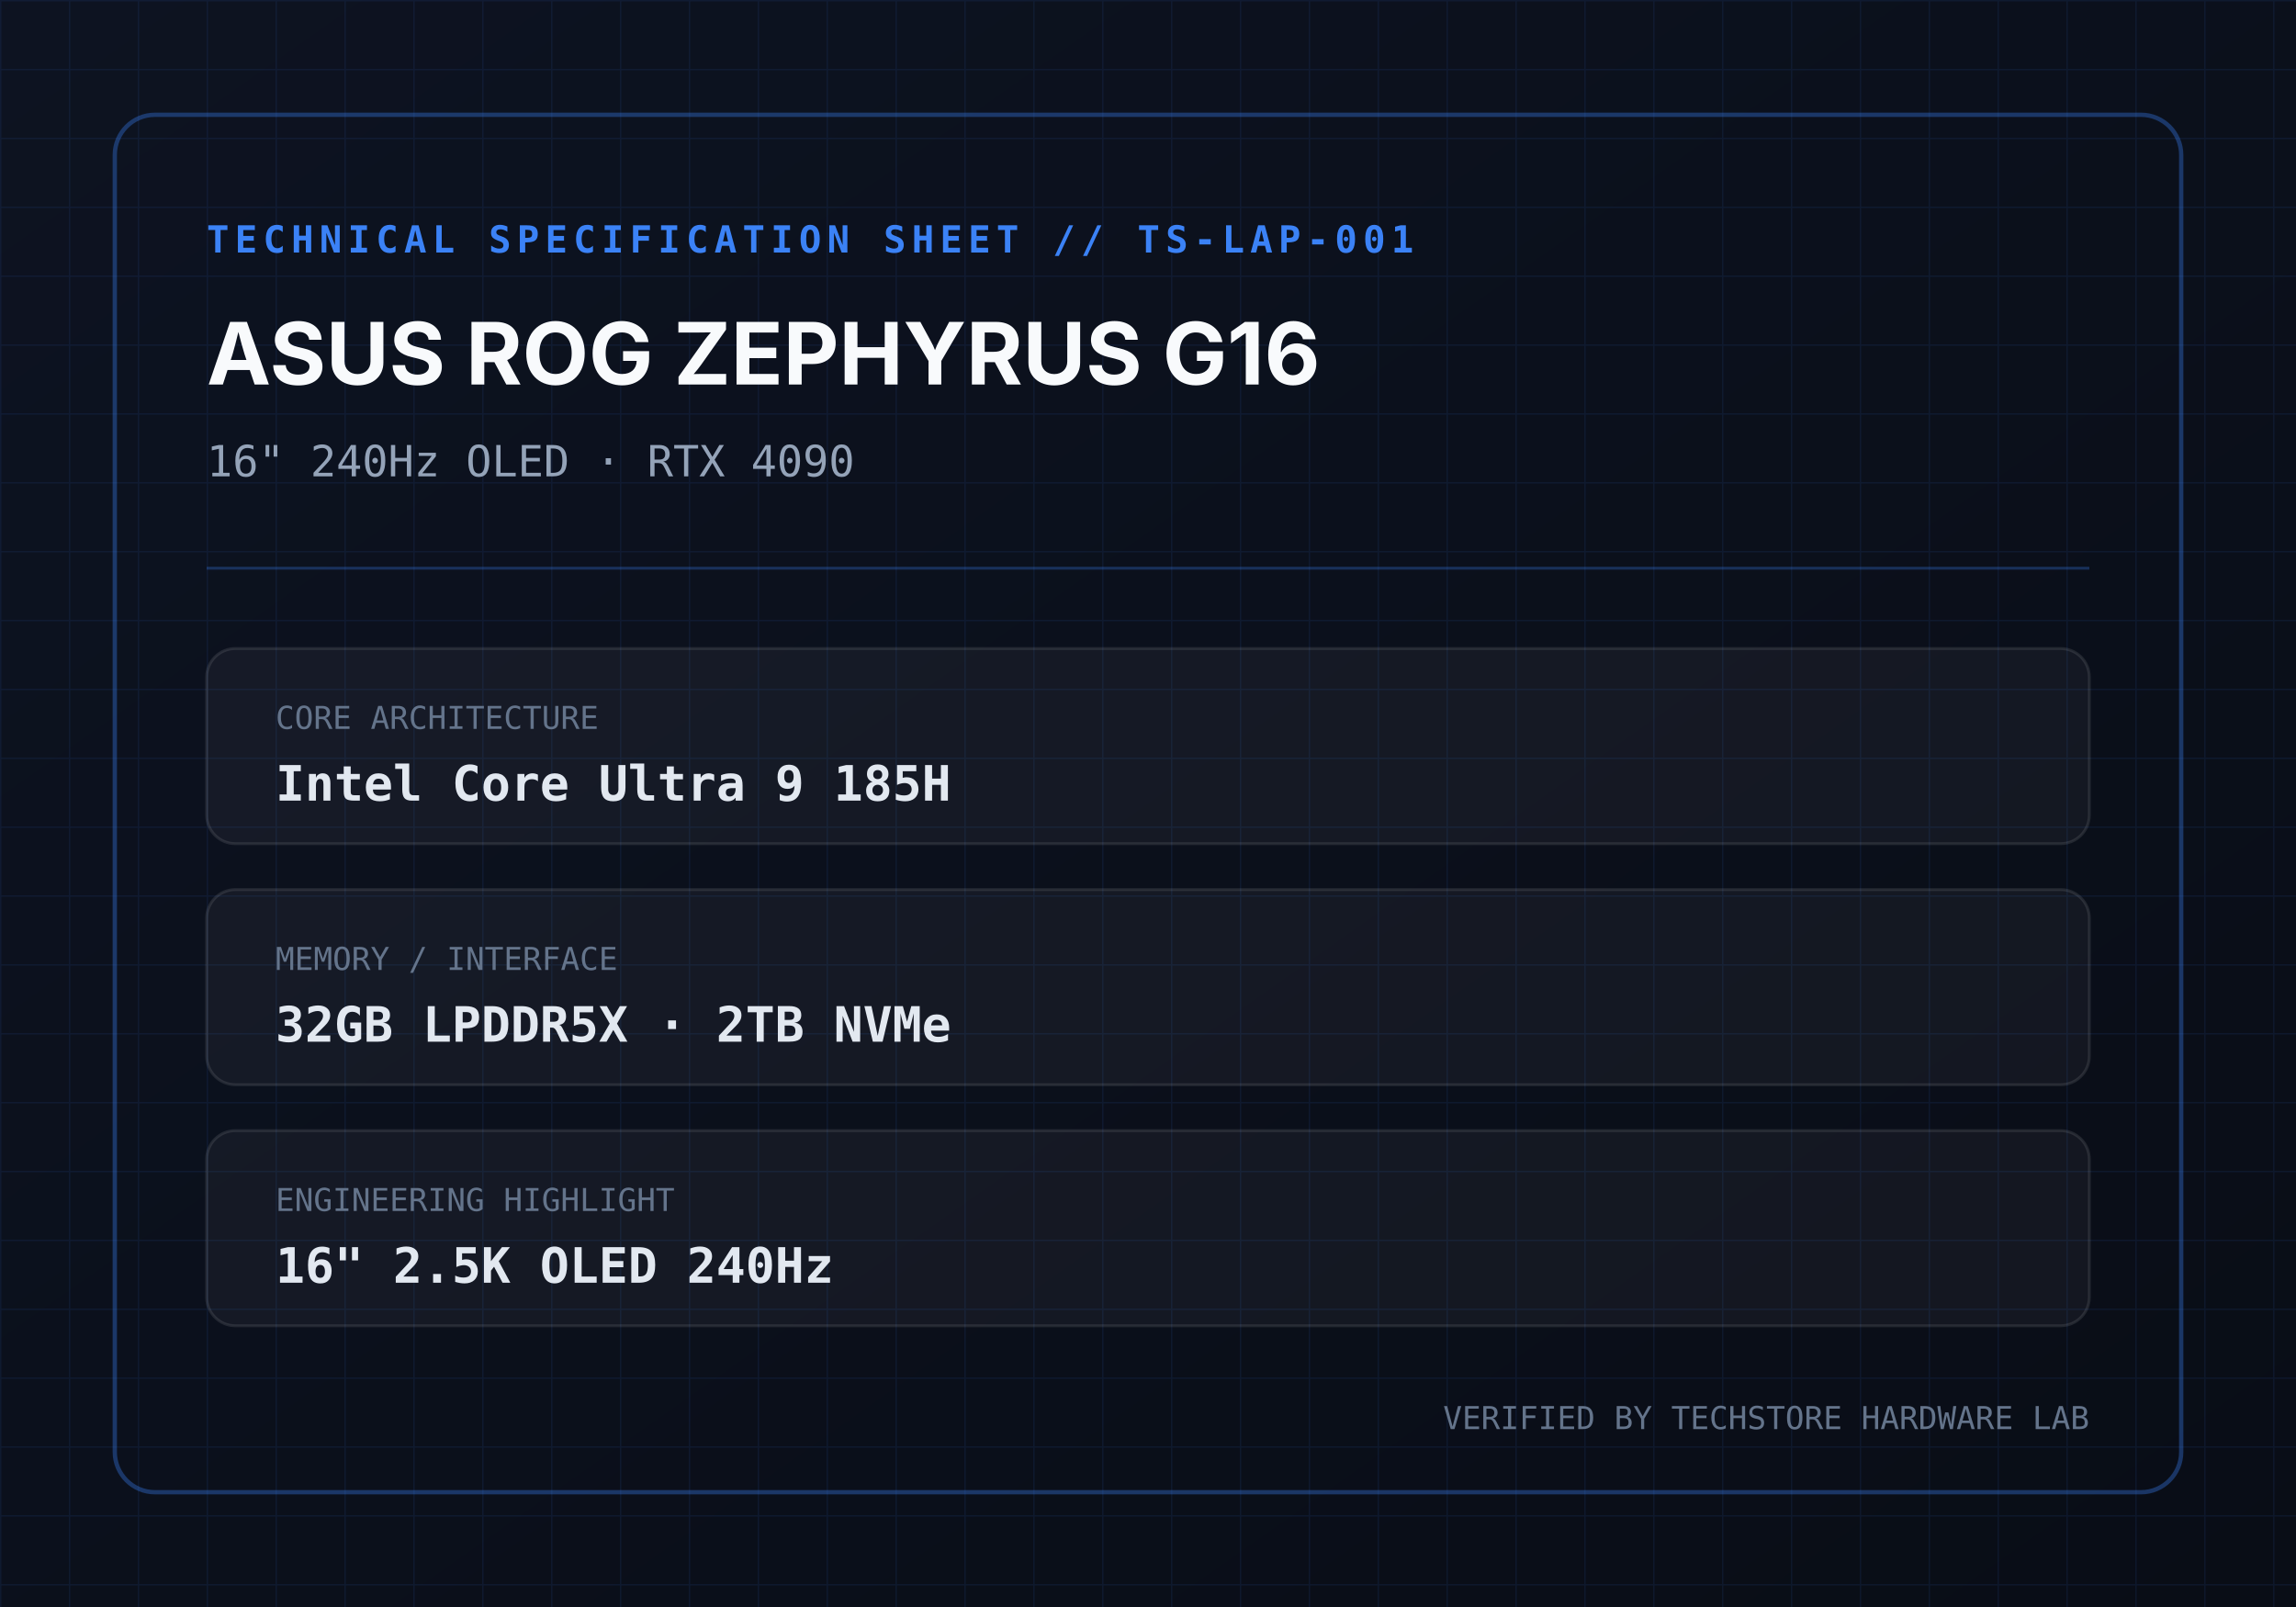
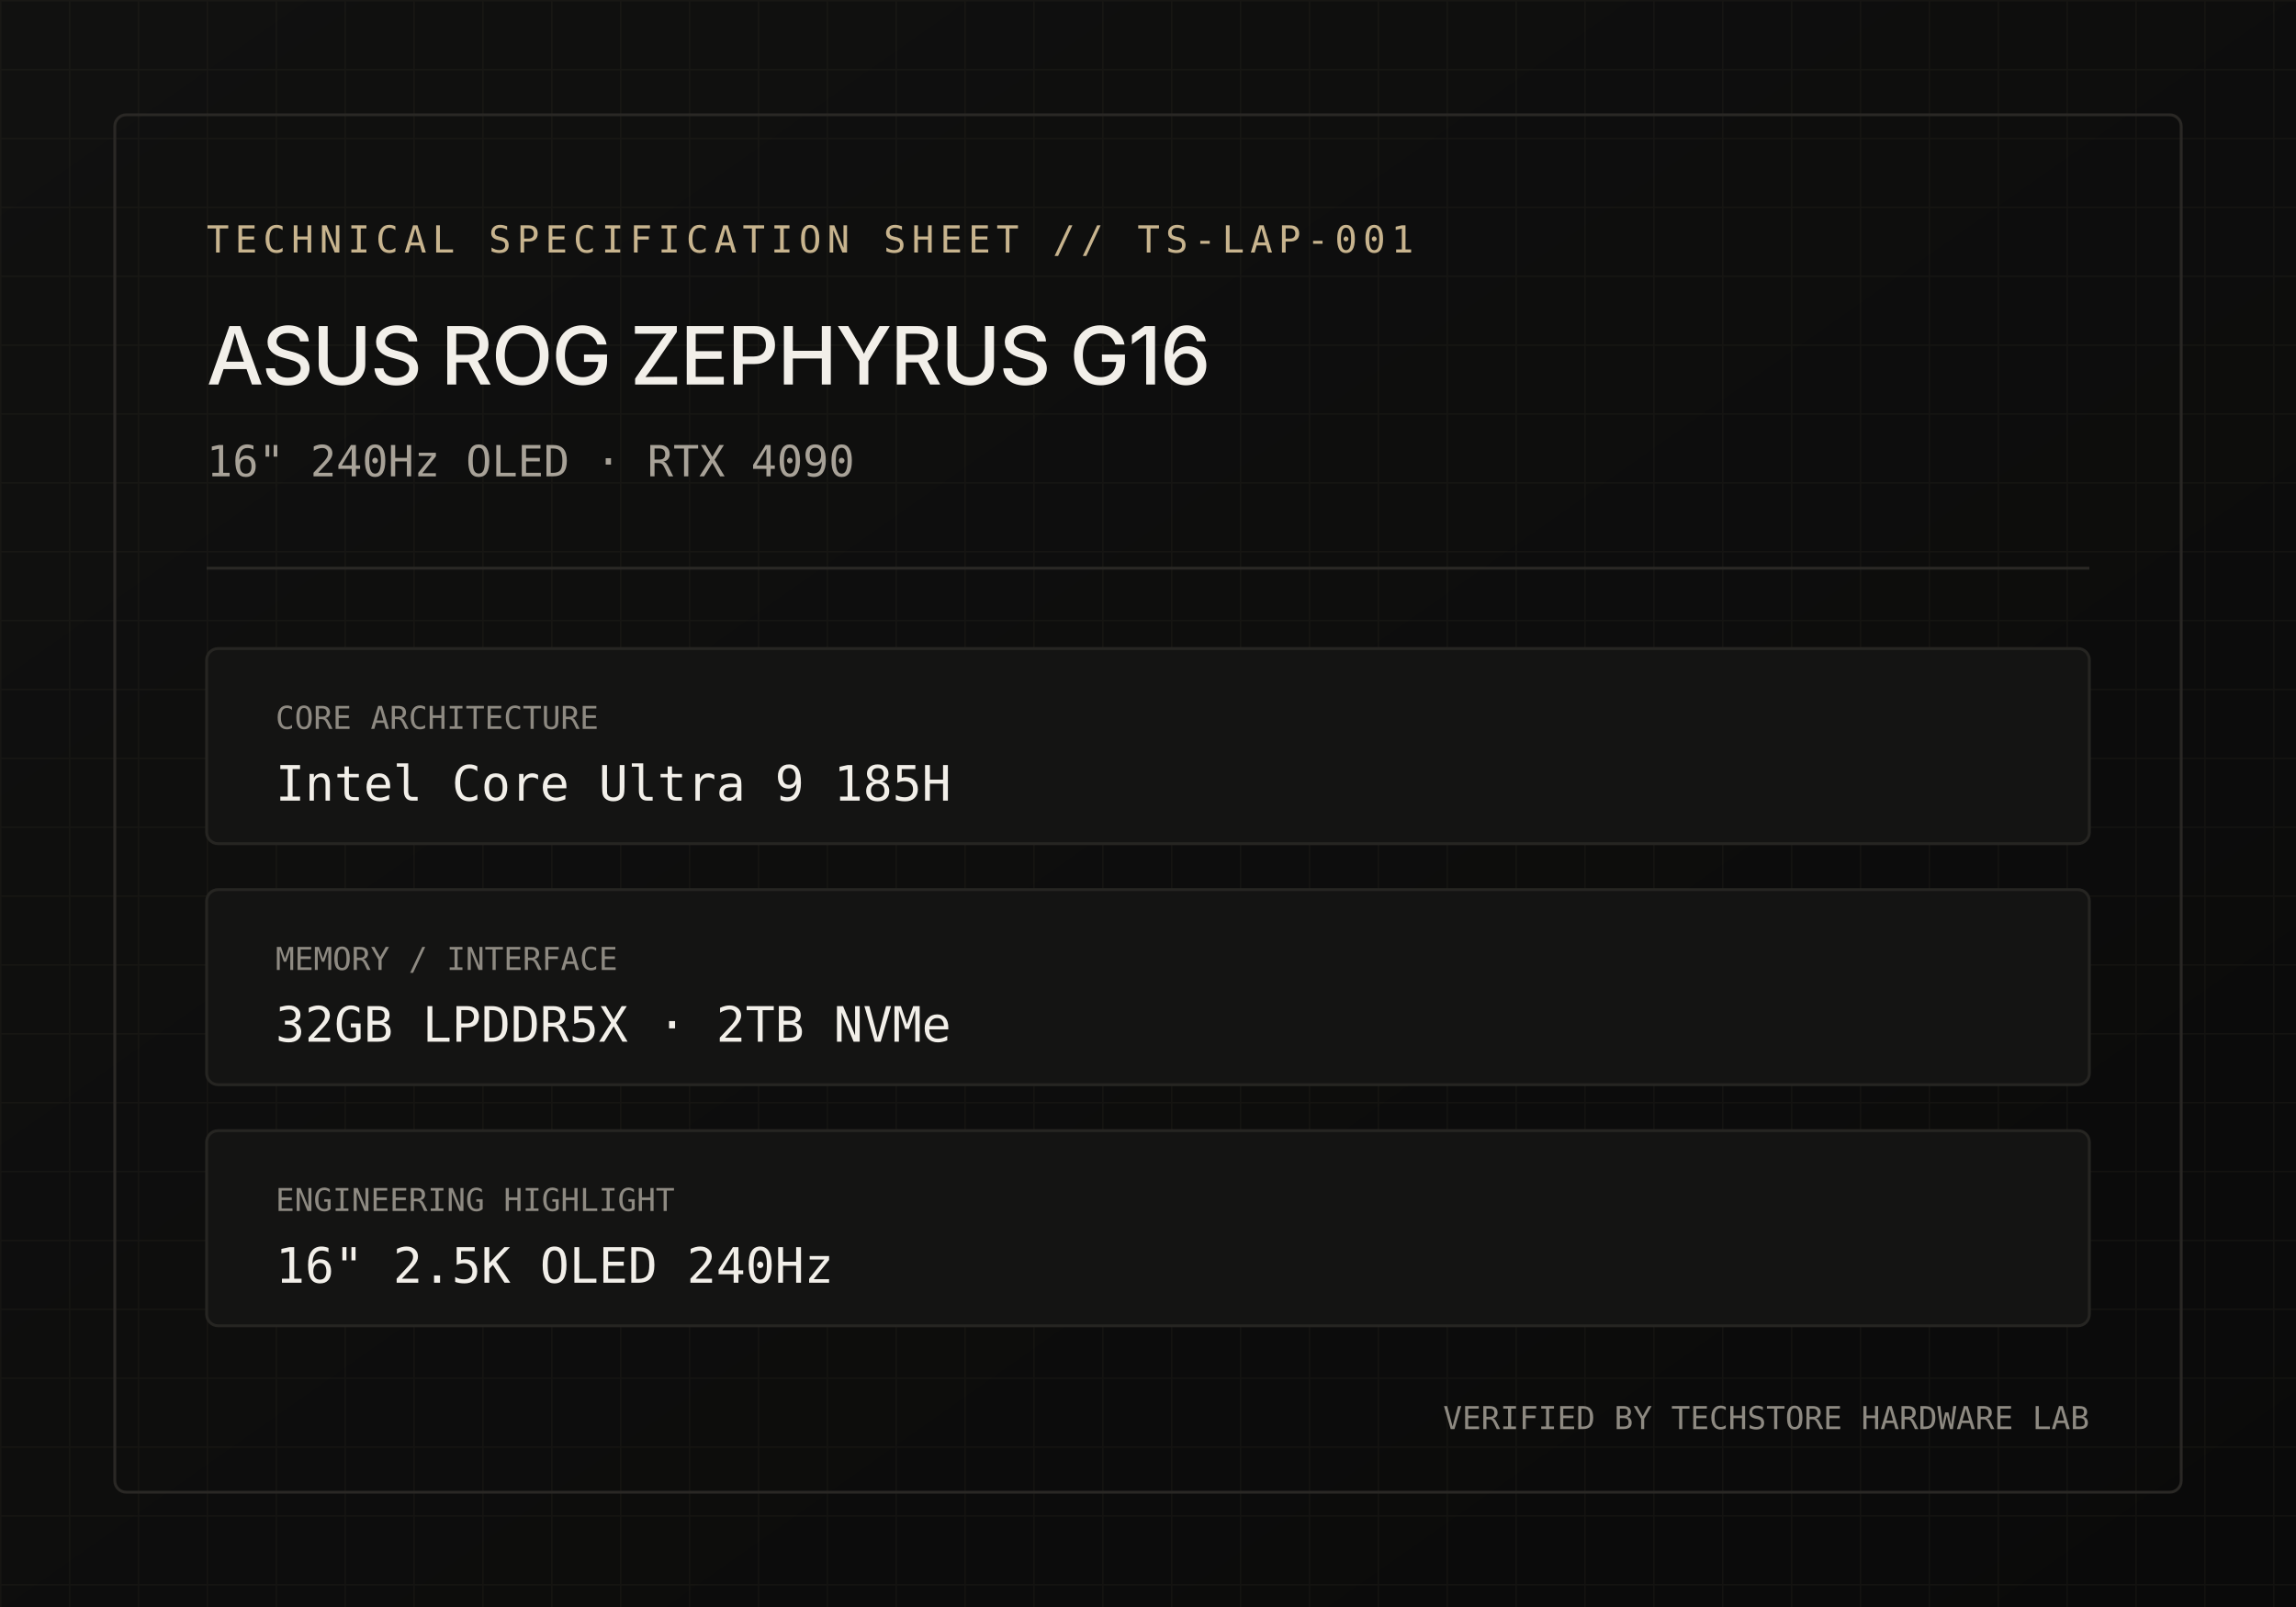
<svg xmlns="http://www.w3.org/2000/svg" viewBox="0 0 800 560" width="800" height="560" role="img" aria-label="ASUS ROG ZEPHYRUS G16 Technical Blueprint">
  <defs>
    <linearGradient id="bpGrad" x1="0%" y1="0%" x2="100%" y2="100%">
-       <stop offset="0%" stop-color="#0D1321" />
-       <stop offset="100%" stop-color="#090D16" />
+       <stop offset="0%" stop-color="#111110" />
+       <stop offset="100%" stop-color="#0A0A0A" />
    </linearGradient>
    <pattern id="bpGrid" width="24" height="24" patternUnits="userSpaceOnUse">
-       <path d="M 24 0 L 0 0 0 24" fill="none" stroke="#3B82F6" stroke-opacity="0.09" stroke-width="1" />
+       <path d="M 24 0 L 0 0 0 24" fill="none" stroke="#C8B48E" stroke-opacity="0.045" stroke-width="1" />
    </pattern>
  </defs>
  <rect width="800" height="560" fill="url(#bpGrad)" />
  <rect width="800" height="560" fill="url(#bpGrid)" />
-   <rect x="40" y="40" width="720" height="480" rx="14" fill="none" stroke="#3B82F6" stroke-opacity="0.35" stroke-width="1.5" />
-   <text x="72" y="88" fill="#3B82F6" font-family="ui-monospace, SFMono-Regular, monospace" font-size="13" font-weight="700" letter-spacing="2">TECHNICAL SPECIFICATION SHEET // TS-LAP-001</text>
-   <text x="72" y="134" fill="#F8FAFC" font-family="-apple-system, BlinkMacSystemFont, Segoe UI, sans-serif" font-size="30" font-weight="700">ASUS ROG ZEPHYRUS G16</text>
-   <text x="72" y="166" fill="#94A3B8" font-family="ui-monospace, SFMono-Regular, monospace" font-size="15">16" 240Hz OLED · RTX 4090</text>
-   <line x1="72" y1="198" x2="728" y2="198" stroke="#3B82F6" stroke-opacity="0.28" />
-   <rect x="72" y="226" width="656" height="68" rx="10" fill="#FFFFFF" fill-opacity="0.04" stroke="#FFFFFF" stroke-opacity="0.1" />
-   <text x="96" y="254" fill="#64748B" font-family="ui-monospace, SFMono-Regular, monospace" font-size="11">CORE ARCHITECTURE</text>
-   <text x="96" y="279" fill="#E2E8F0" font-family="ui-monospace, SFMono-Regular, monospace" font-size="17" font-weight="600">Intel Core Ultra 9 185H</text>
-   <rect x="72" y="310" width="656" height="68" rx="10" fill="#FFFFFF" fill-opacity="0.04" stroke="#FFFFFF" stroke-opacity="0.1" />
-   <text x="96" y="338" fill="#64748B" font-family="ui-monospace, SFMono-Regular, monospace" font-size="11">MEMORY / INTERFACE</text>
-   <text x="96" y="363" fill="#E2E8F0" font-family="ui-monospace, SFMono-Regular, monospace" font-size="17" font-weight="600">32GB LPDDR5X · 2TB NVMe</text>
-   <rect x="72" y="394" width="656" height="68" rx="10" fill="#FFFFFF" fill-opacity="0.04" stroke="#FFFFFF" stroke-opacity="0.1" />
-   <text x="96" y="422" fill="#64748B" font-family="ui-monospace, SFMono-Regular, monospace" font-size="11">ENGINEERING HIGHLIGHT</text>
-   <text x="96" y="447" fill="#E2E8F0" font-family="ui-monospace, SFMono-Regular, monospace" font-size="17" font-weight="600">16" 2.5K OLED 240Hz</text>
-   <text x="728" y="498" text-anchor="end" fill="#64748B" font-family="ui-monospace, SFMono-Regular, monospace" font-size="11">VERIFIED BY TECHSTORE HARDWARE LAB</text>
+   <rect x="40" y="40" width="720" height="480" rx="4" fill="none" stroke="#2A2825" stroke-width="1" />
+   <text x="72" y="88" fill="#C8B48E" font-family="JetBrains Mono, ui-monospace, SFMono-Regular, monospace" font-size="13" font-weight="500" letter-spacing="2">TECHNICAL SPECIFICATION SHEET // TS-LAP-001</text>
+   <text x="72" y="134" fill="#F2EFE9" font-family="Inter Tight, -apple-system, BlinkMacSystemFont, Segoe UI, sans-serif" font-size="28" font-weight="500" letter-spacing="-0.5">ASUS ROG ZEPHYRUS G16</text>
+   <text x="72" y="166" fill="#A8A298" font-family="JetBrains Mono, ui-monospace, SFMono-Regular, monospace" font-size="15">16" 240Hz OLED · RTX 4090</text>
+   <line x1="72" y1="198" x2="728" y2="198" stroke="#2A2825" />
+   <rect x="72" y="226" width="656" height="68" rx="4" fill="#141413" stroke="#262522" />
+   <text x="96" y="254" fill="#8E8A82" font-family="JetBrains Mono, ui-monospace, SFMono-Regular, monospace" font-size="11">CORE ARCHITECTURE</text>
+   <text x="96" y="279" fill="#F2EFE9" font-family="JetBrains Mono, ui-monospace, SFMono-Regular, monospace" font-size="17" font-weight="500">Intel Core Ultra 9 185H</text>
+   <rect x="72" y="310" width="656" height="68" rx="4" fill="#141413" stroke="#262522" />
+   <text x="96" y="338" fill="#8E8A82" font-family="JetBrains Mono, ui-monospace, SFMono-Regular, monospace" font-size="11">MEMORY / INTERFACE</text>
+   <text x="96" y="363" fill="#F2EFE9" font-family="JetBrains Mono, ui-monospace, SFMono-Regular, monospace" font-size="17" font-weight="500">32GB LPDDR5X · 2TB NVMe</text>
+   <rect x="72" y="394" width="656" height="68" rx="4" fill="#141413" stroke="#262522" />
+   <text x="96" y="422" fill="#8E8A82" font-family="JetBrains Mono, ui-monospace, SFMono-Regular, monospace" font-size="11">ENGINEERING HIGHLIGHT</text>
+   <text x="96" y="447" fill="#F2EFE9" font-family="JetBrains Mono, ui-monospace, SFMono-Regular, monospace" font-size="17" font-weight="500">16" 2.5K OLED 240Hz</text>
+   <text x="728" y="498" text-anchor="end" fill="#8E8A82" font-family="JetBrains Mono, ui-monospace, SFMono-Regular, monospace" font-size="11">VERIFIED BY TECHSTORE HARDWARE LAB</text>
</svg>
